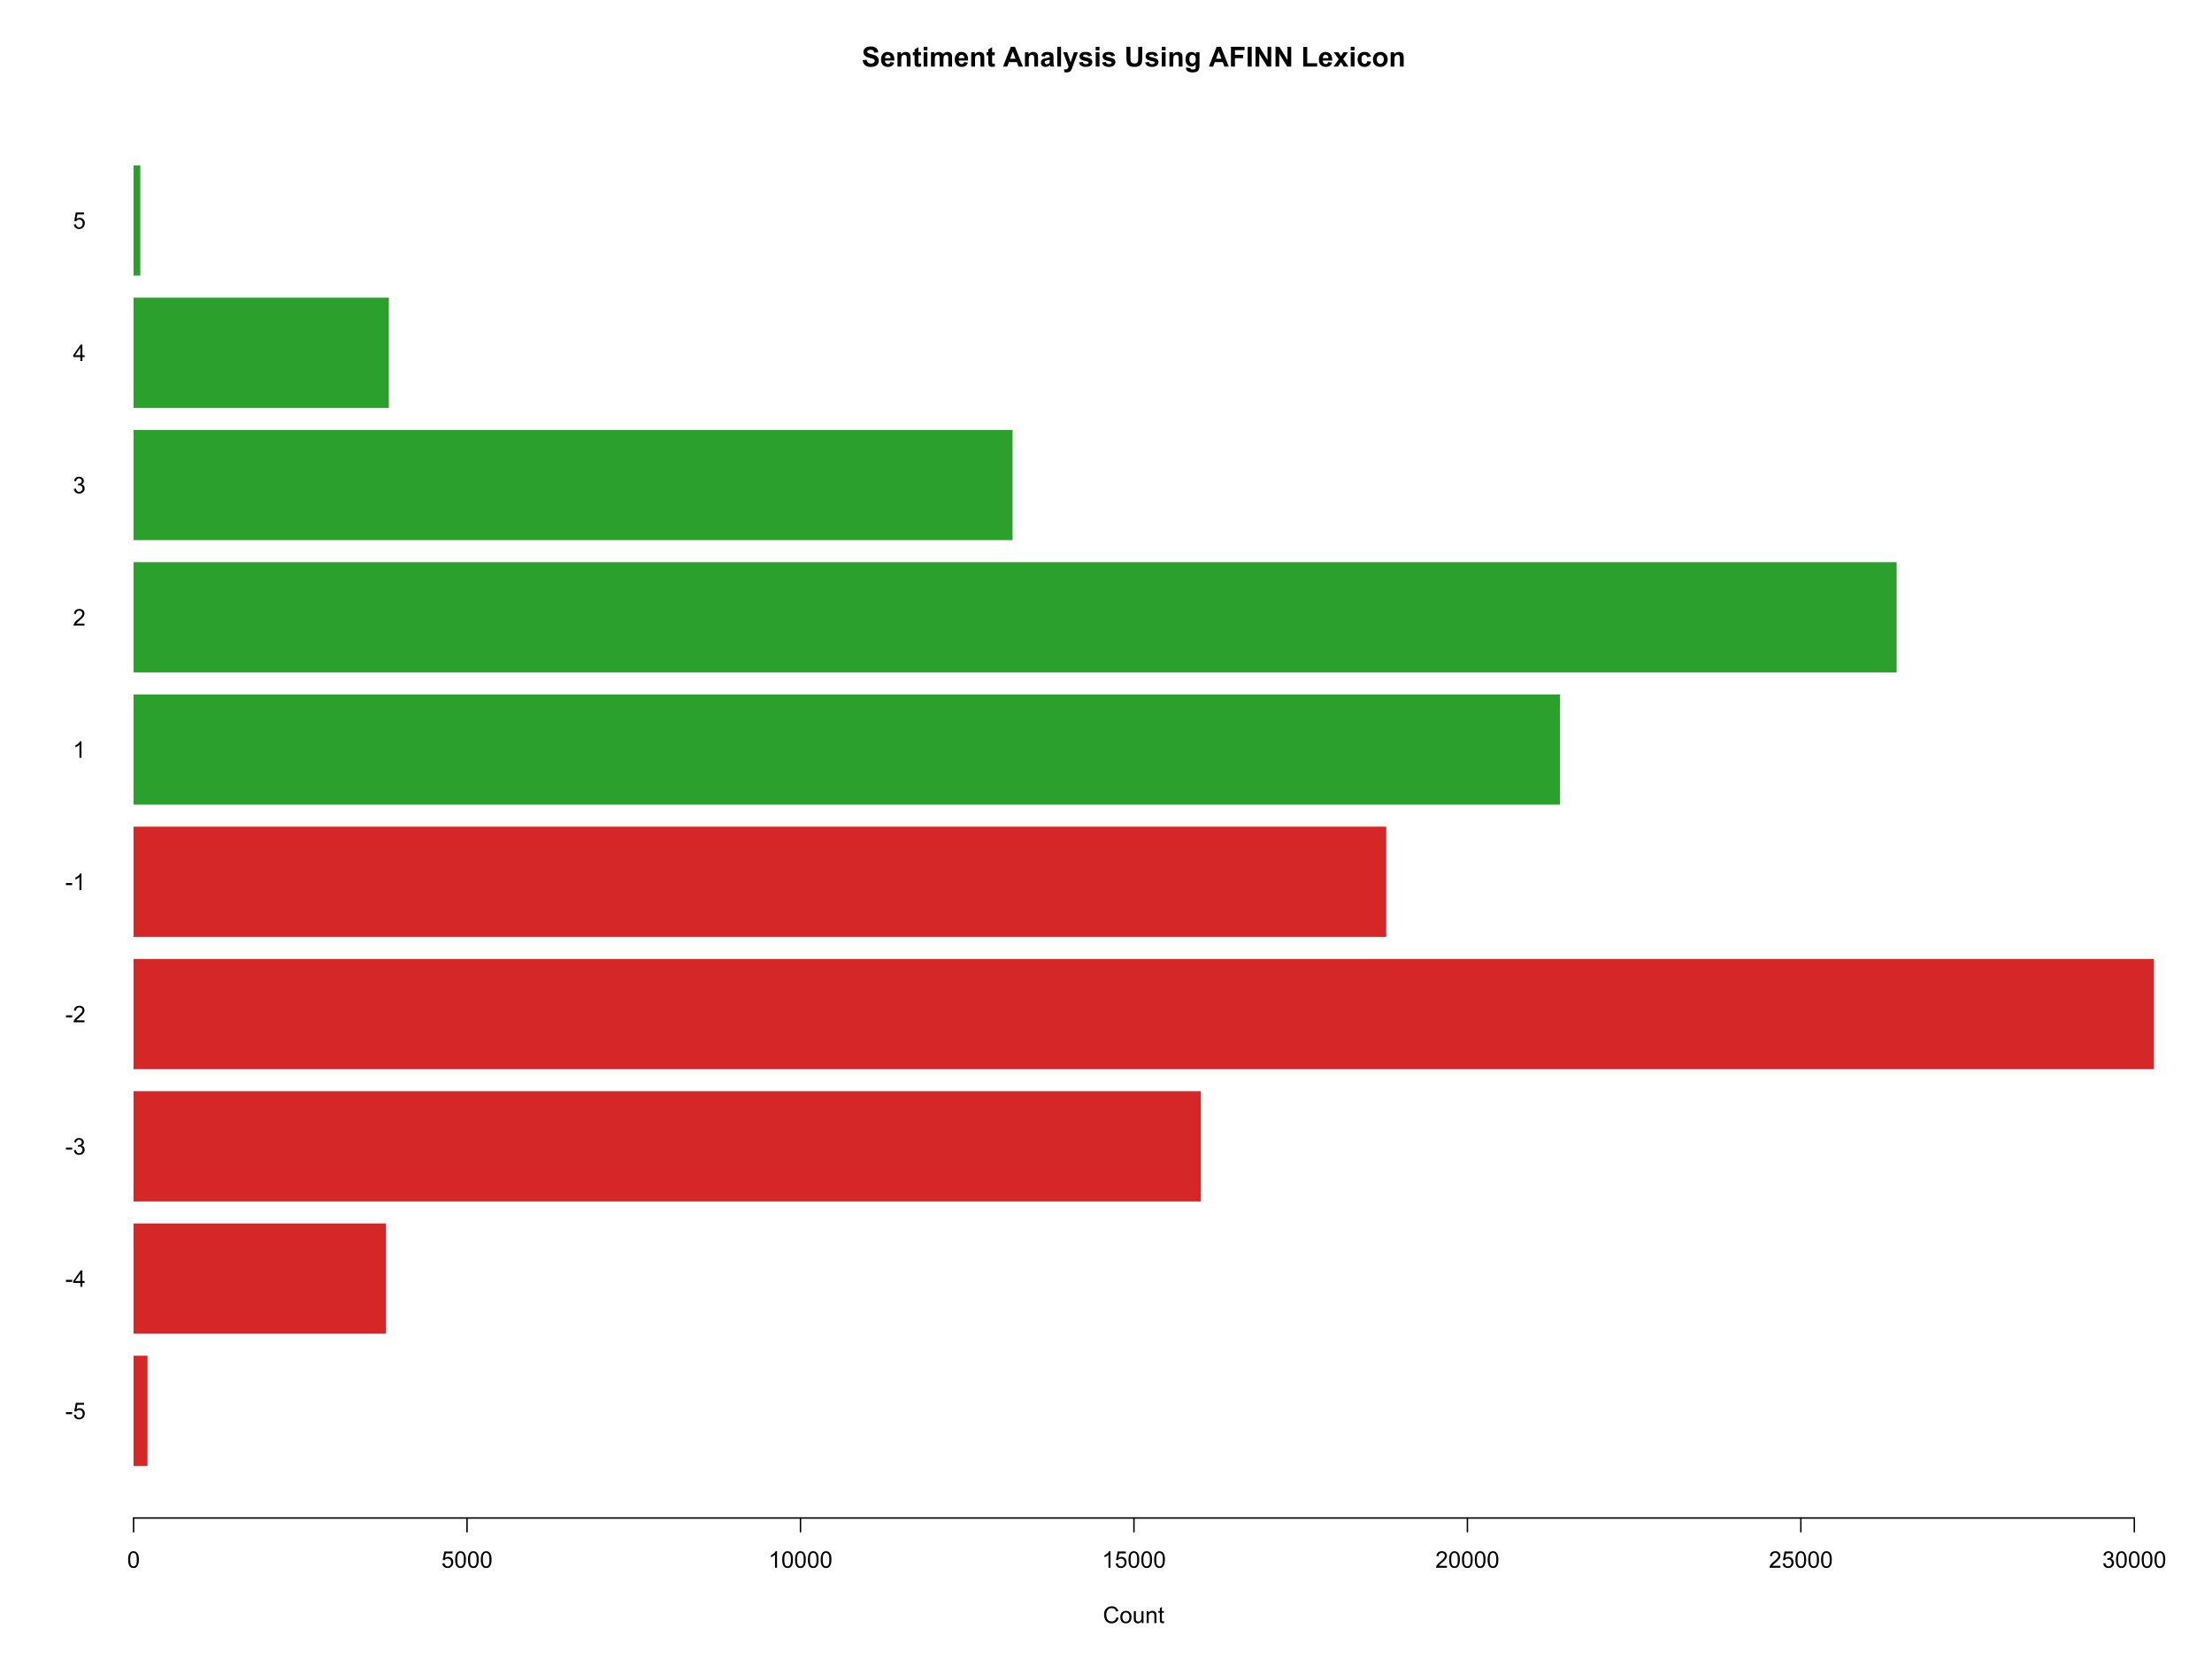
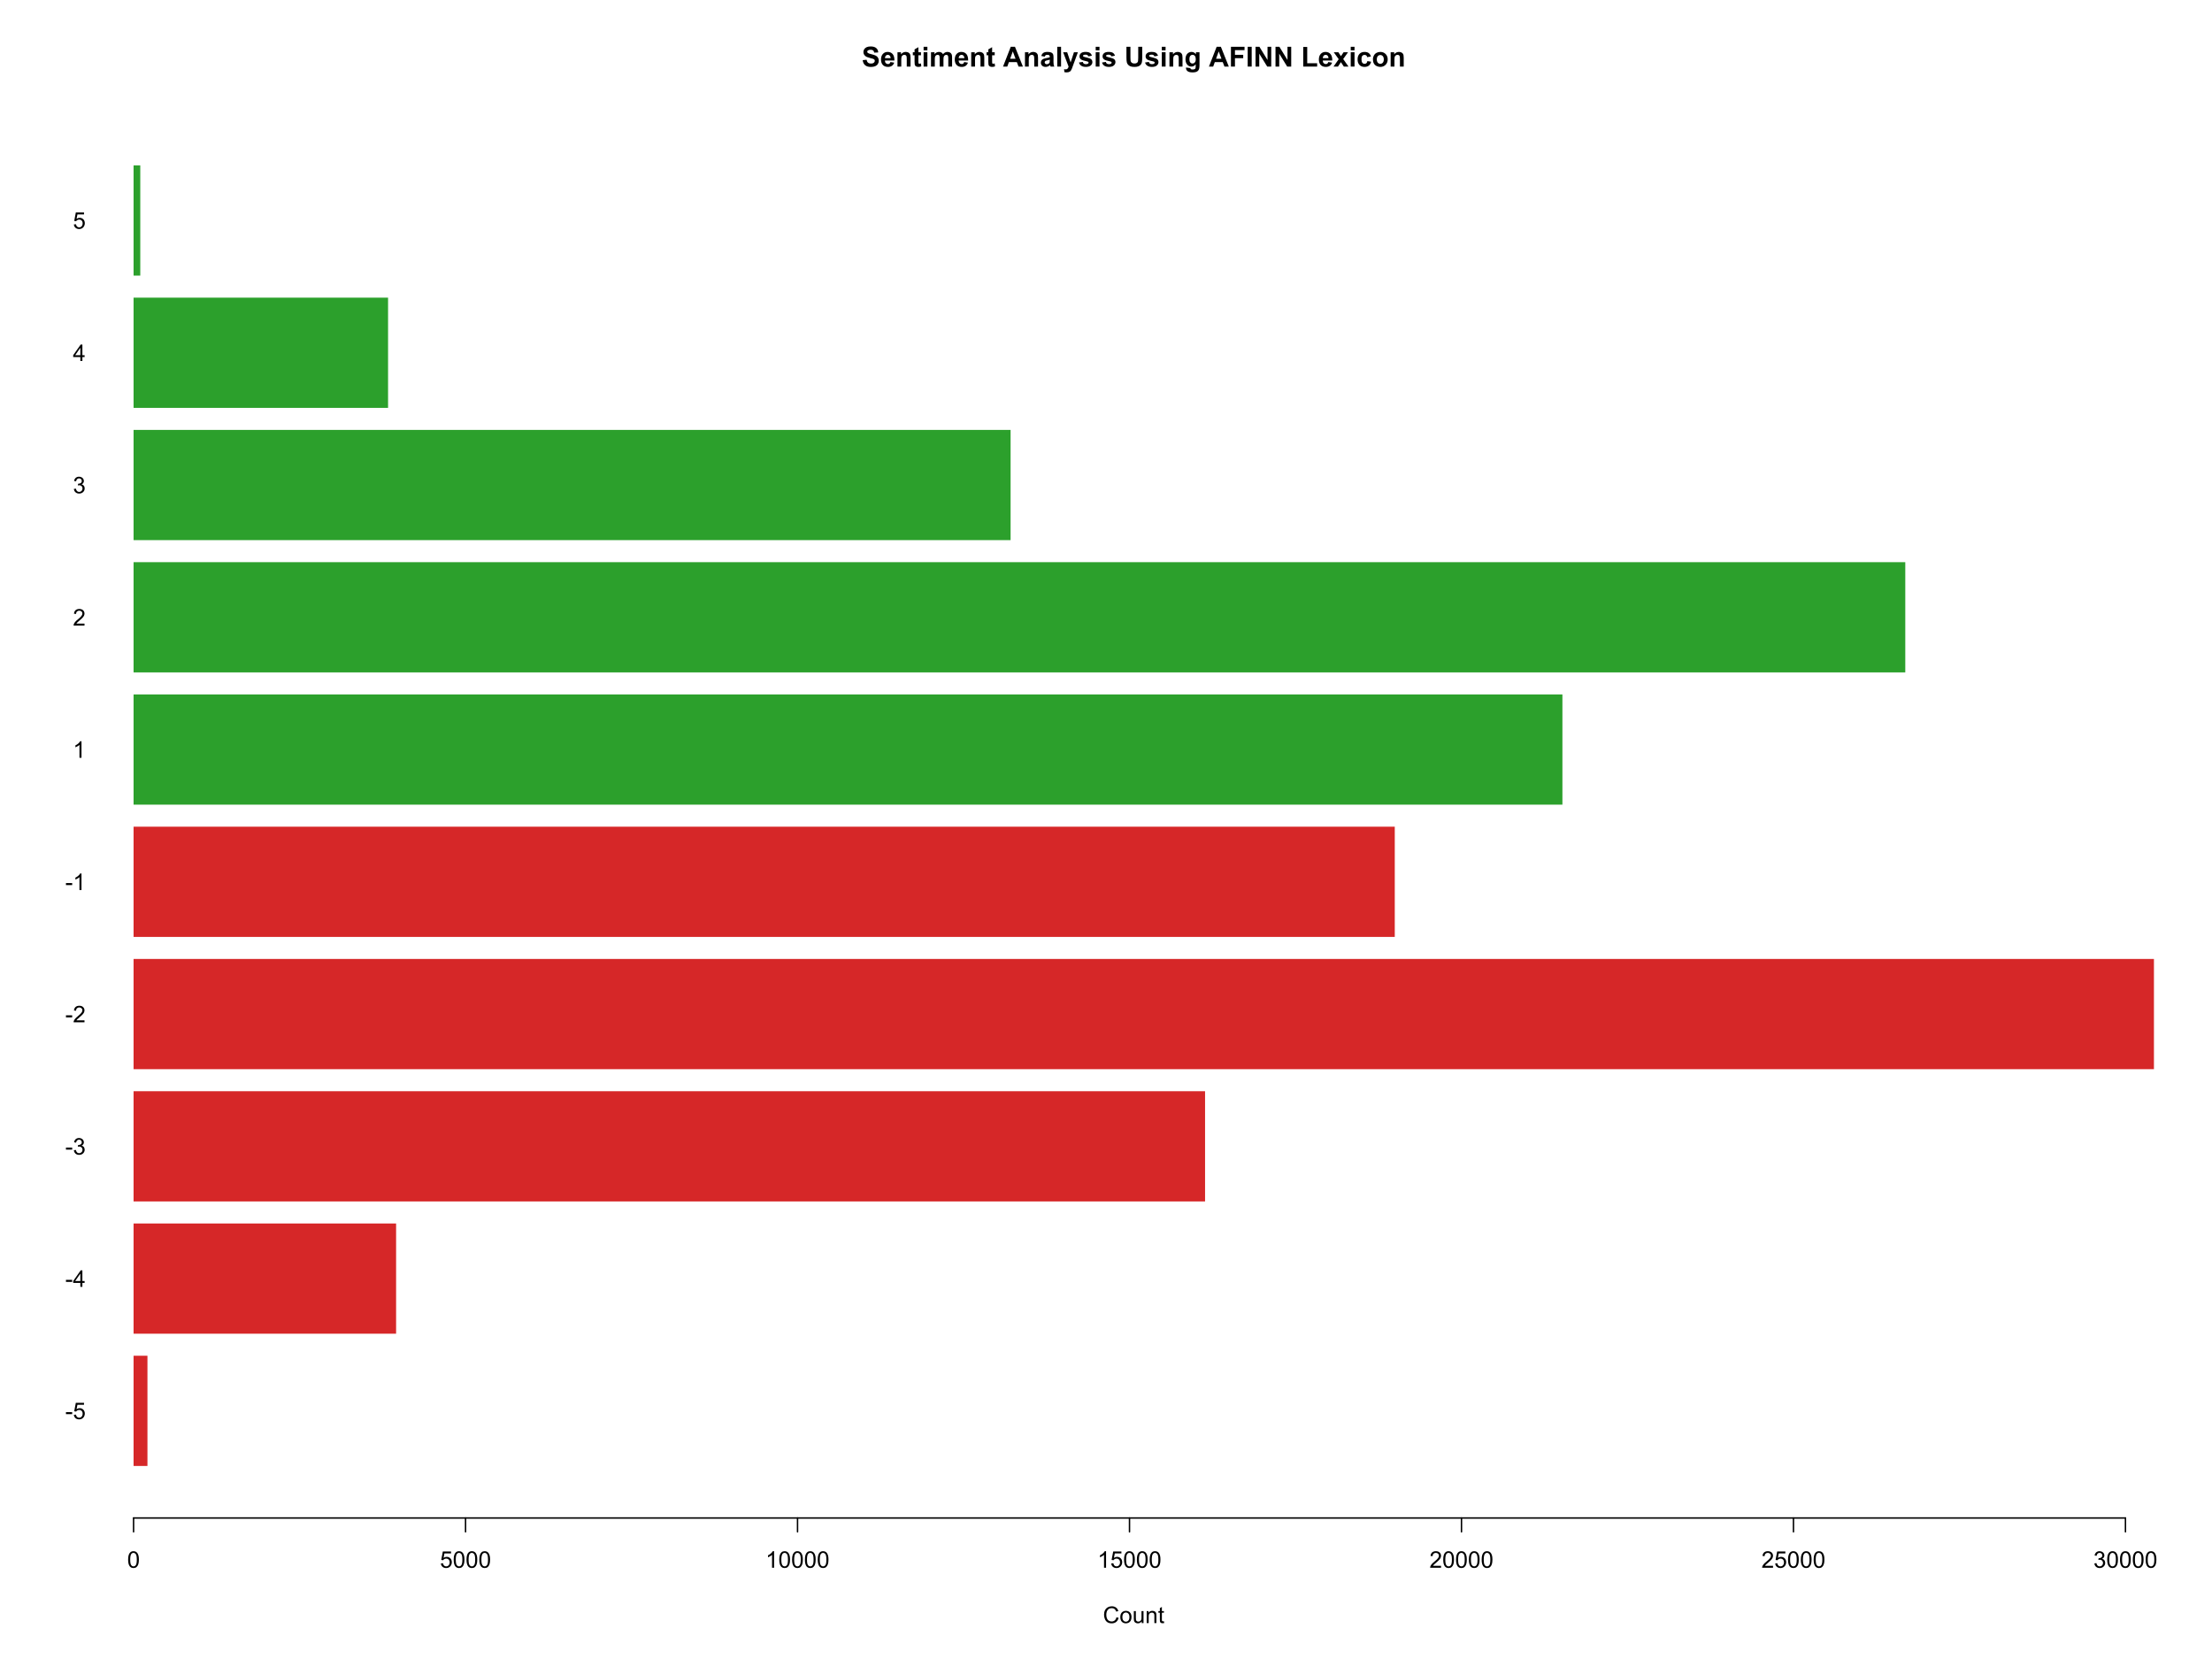
<svg xmlns="http://www.w3.org/2000/svg" xmlns:xlink="http://www.w3.org/1999/xlink" width="1152pt" height="864pt" viewBox="0 0 1152 864">
  <defs>
    <g>
      <g id="glyph-0-0">
        <path d="M 0.383 -2.578 L 0.383 -3.641 L 3.621 -3.641 L 3.621 -2.578 Z M 0.383 -2.578 " />
      </g>
      <g id="glyph-0-1">
        <path d="M 0.5 -2.25 L 1.605 -2.344 C 1.684 -1.805 1.871 -1.398 2.176 -1.125 C 2.473 -0.852 2.836 -0.715 3.258 -0.719 C 3.766 -0.715 4.195 -0.906 4.547 -1.293 C 4.898 -1.672 5.074 -2.18 5.074 -2.82 C 5.074 -3.414 4.902 -3.891 4.566 -4.242 C 4.227 -4.59 3.785 -4.762 3.242 -4.766 C 2.898 -4.762 2.594 -4.684 2.32 -4.531 C 2.047 -4.375 1.832 -4.176 1.676 -3.93 L 0.688 -4.062 L 1.516 -8.473 L 5.789 -8.473 L 5.789 -7.465 L 2.359 -7.465 L 1.898 -5.156 C 2.414 -5.516 2.953 -5.695 3.523 -5.695 C 4.27 -5.695 4.902 -5.434 5.422 -4.914 C 5.934 -4.395 6.191 -3.727 6.195 -2.914 C 6.191 -2.133 5.965 -1.461 5.516 -0.898 C 4.961 -0.199 4.211 0.145 3.258 0.148 C 2.477 0.145 1.836 -0.07 1.344 -0.508 C 0.844 -0.941 0.562 -1.523 0.5 -2.25 Z M 0.5 -2.25 " />
      </g>
      <g id="glyph-0-2">
        <path d="M 3.879 0 L 3.879 -2.055 L 0.152 -2.055 L 0.152 -3.023 L 4.07 -8.59 L 4.934 -8.59 L 4.934 -3.023 L 6.094 -3.023 L 6.094 -2.055 L 4.934 -2.055 L 4.934 0 Z M 3.879 -3.023 L 3.879 -6.898 L 1.188 -3.023 Z M 3.879 -3.023 " />
      </g>
      <g id="glyph-0-3">
        <path d="M 0.504 -2.266 L 1.559 -2.406 C 1.68 -1.809 1.883 -1.379 2.176 -1.113 C 2.465 -0.848 2.82 -0.715 3.242 -0.719 C 3.734 -0.715 4.152 -0.887 4.496 -1.234 C 4.832 -1.574 5.004 -2 5.008 -2.516 C 5.004 -2.996 4.848 -3.395 4.535 -3.711 C 4.219 -4.023 3.816 -4.184 3.328 -4.184 C 3.129 -4.184 2.879 -4.145 2.586 -4.066 L 2.703 -4.992 C 2.766 -4.984 2.824 -4.98 2.871 -4.98 C 3.32 -4.98 3.723 -5.098 4.086 -5.332 C 4.441 -5.566 4.621 -5.926 4.625 -6.414 C 4.621 -6.801 4.492 -7.121 4.23 -7.375 C 3.965 -7.629 3.625 -7.758 3.219 -7.758 C 2.805 -7.758 2.465 -7.629 2.191 -7.371 C 1.918 -7.113 1.742 -6.727 1.664 -6.211 L 0.609 -6.398 C 0.738 -7.105 1.031 -7.652 1.488 -8.043 C 1.941 -8.43 2.508 -8.625 3.195 -8.625 C 3.66 -8.625 4.094 -8.523 4.488 -8.324 C 4.879 -8.121 5.18 -7.848 5.391 -7.5 C 5.602 -7.148 5.707 -6.777 5.707 -6.391 C 5.707 -6.02 5.605 -5.684 5.406 -5.379 C 5.207 -5.074 4.914 -4.832 4.523 -4.652 C 5.031 -4.535 5.426 -4.289 5.707 -3.922 C 5.988 -3.547 6.129 -3.086 6.129 -2.539 C 6.129 -1.785 5.855 -1.148 5.309 -0.629 C 4.762 -0.105 4.07 0.152 3.234 0.152 C 2.477 0.152 1.848 -0.07 1.355 -0.52 C 0.855 -0.969 0.574 -1.551 0.504 -2.266 Z M 0.504 -2.266 " />
      </g>
      <g id="glyph-0-4">
        <path d="M 6.039 -1.016 L 6.039 0 L 0.363 0 C 0.355 -0.254 0.395 -0.496 0.484 -0.734 C 0.629 -1.117 0.859 -1.5 1.18 -1.875 C 1.492 -2.25 1.953 -2.684 2.562 -3.176 C 3.492 -3.941 4.125 -4.547 4.453 -4.992 C 4.781 -5.438 4.945 -5.859 4.945 -6.266 C 4.945 -6.68 4.793 -7.031 4.496 -7.32 C 4.191 -7.602 3.805 -7.746 3.328 -7.75 C 2.82 -7.746 2.414 -7.594 2.109 -7.293 C 1.805 -6.984 1.648 -6.562 1.648 -6.031 L 0.562 -6.141 C 0.633 -6.945 0.91 -7.559 1.398 -7.988 C 1.879 -8.41 2.531 -8.625 3.352 -8.625 C 4.172 -8.625 4.824 -8.395 5.309 -7.938 C 5.789 -7.48 6.027 -6.914 6.031 -6.242 C 6.027 -5.895 5.957 -5.559 5.82 -5.227 C 5.676 -4.891 5.441 -4.539 5.117 -4.176 C 4.789 -3.805 4.25 -3.301 3.492 -2.664 C 2.859 -2.129 2.453 -1.77 2.273 -1.582 C 2.094 -1.395 1.945 -1.203 1.828 -1.016 Z M 6.039 -1.016 " />
      </g>
      <g id="glyph-0-5">
        <path d="M 4.469 0 L 3.414 0 L 3.414 -6.719 C 3.16 -6.477 2.828 -6.234 2.414 -5.996 C 2 -5.75 1.629 -5.57 1.305 -5.449 L 1.305 -6.469 C 1.895 -6.742 2.41 -7.078 2.852 -7.477 C 3.293 -7.871 3.605 -8.254 3.789 -8.625 L 4.469 -8.625 Z M 4.469 0 " />
      </g>
      <g id="glyph-0-6">
        <path d="M 7.055 -3.012 L 8.191 -2.727 C 7.953 -1.789 7.523 -1.078 6.906 -0.586 C 6.285 -0.098 5.527 0.145 4.633 0.148 C 3.707 0.145 2.953 -0.039 2.375 -0.418 C 1.793 -0.793 1.352 -1.34 1.051 -2.055 C 0.746 -2.77 0.598 -3.539 0.598 -4.359 C 0.598 -5.254 0.766 -6.031 1.109 -6.699 C 1.449 -7.363 1.938 -7.871 2.57 -8.215 C 3.199 -8.559 3.895 -8.73 4.652 -8.734 C 5.512 -8.73 6.234 -8.512 6.82 -8.078 C 7.406 -7.637 7.812 -7.023 8.047 -6.234 L 6.926 -5.969 C 6.723 -6.59 6.434 -7.047 6.059 -7.336 C 5.68 -7.621 5.203 -7.762 4.629 -7.766 C 3.969 -7.762 3.414 -7.605 2.973 -7.289 C 2.527 -6.969 2.219 -6.543 2.039 -6.012 C 1.859 -5.48 1.77 -4.93 1.77 -4.367 C 1.77 -3.633 1.875 -2.996 2.086 -2.449 C 2.297 -1.902 2.629 -1.496 3.082 -1.23 C 3.531 -0.961 4.016 -0.824 4.539 -0.828 C 5.176 -0.824 5.715 -1.008 6.156 -1.379 C 6.598 -1.742 6.898 -2.289 7.055 -3.012 Z M 7.055 -3.012 " />
      </g>
      <g id="glyph-0-7">
        <path d="M 0.398 -3.109 C 0.398 -4.262 0.719 -5.117 1.359 -5.672 C 1.895 -6.133 2.547 -6.363 3.316 -6.363 C 4.172 -6.363 4.871 -6.082 5.414 -5.52 C 5.953 -4.957 6.223 -4.184 6.227 -3.199 C 6.223 -2.398 6.102 -1.766 5.867 -1.309 C 5.625 -0.848 5.277 -0.492 4.82 -0.238 C 4.359 0.016 3.859 0.141 3.316 0.141 C 2.441 0.141 1.734 -0.137 1.203 -0.695 C 0.664 -1.254 0.398 -2.059 0.398 -3.109 Z M 1.484 -3.109 C 1.48 -2.309 1.656 -1.711 2.004 -1.32 C 2.348 -0.922 2.785 -0.727 3.316 -0.727 C 3.84 -0.727 4.273 -0.926 4.621 -1.324 C 4.969 -1.723 5.145 -2.328 5.145 -3.148 C 5.145 -3.914 4.969 -4.496 4.617 -4.895 C 4.266 -5.289 3.832 -5.488 3.316 -5.492 C 2.785 -5.488 2.348 -5.293 2.004 -4.898 C 1.656 -4.5 1.48 -3.902 1.484 -3.109 Z M 1.484 -3.109 " />
      </g>
      <g id="glyph-0-8">
        <path d="M 4.867 0 L 4.867 -0.914 C 4.379 -0.211 3.723 0.141 2.895 0.141 C 2.527 0.141 2.184 0.07 1.867 -0.07 C 1.547 -0.211 1.309 -0.387 1.156 -0.602 C 1 -0.812 0.895 -1.074 0.832 -1.383 C 0.785 -1.59 0.762 -1.918 0.766 -2.367 L 0.766 -6.223 L 1.82 -6.223 L 1.82 -2.773 C 1.816 -2.219 1.84 -1.848 1.887 -1.656 C 1.949 -1.379 2.09 -1.16 2.309 -1.004 C 2.523 -0.84 2.789 -0.762 3.105 -0.766 C 3.418 -0.762 3.715 -0.844 3.996 -1.008 C 4.273 -1.172 4.469 -1.391 4.586 -1.672 C 4.699 -1.949 4.758 -2.355 4.758 -2.891 L 4.758 -6.223 L 5.812 -6.223 L 5.812 0 Z M 4.867 0 " />
      </g>
      <g id="glyph-0-9">
        <path d="M 0.789 0 L 0.789 -6.223 L 1.742 -6.223 L 1.742 -5.336 C 2.195 -6.02 2.855 -6.363 3.719 -6.363 C 4.09 -6.363 4.434 -6.293 4.754 -6.16 C 5.066 -6.023 5.305 -5.848 5.461 -5.633 C 5.617 -5.41 5.727 -5.152 5.789 -4.852 C 5.828 -4.656 5.848 -4.312 5.848 -3.828 L 5.848 0 L 4.793 0 L 4.793 -3.785 C 4.793 -4.215 4.75 -4.535 4.668 -4.75 C 4.586 -4.961 4.441 -5.129 4.234 -5.258 C 4.023 -5.383 3.777 -5.449 3.5 -5.449 C 3.047 -5.449 2.66 -5.305 2.332 -5.02 C 2.004 -4.734 1.84 -4.195 1.844 -3.398 L 1.844 0 Z M 0.789 0 " />
      </g>
      <g id="glyph-0-10">
        <path d="M 3.094 -0.945 L 3.246 -0.012 C 2.949 0.051 2.684 0.082 2.449 0.082 C 2.066 0.082 1.77 0.023 1.559 -0.098 C 1.348 -0.219 1.199 -0.379 1.113 -0.578 C 1.027 -0.773 0.984 -1.188 0.984 -1.82 L 0.984 -5.402 L 0.211 -5.402 L 0.211 -6.223 L 0.984 -6.223 L 0.984 -7.766 L 2.031 -8.398 L 2.031 -6.223 L 3.094 -6.223 L 3.094 -5.402 L 2.031 -5.402 L 2.031 -1.766 C 2.027 -1.461 2.047 -1.27 2.086 -1.184 C 2.125 -1.098 2.184 -1.027 2.27 -0.977 C 2.352 -0.926 2.473 -0.902 2.633 -0.902 C 2.742 -0.902 2.898 -0.914 3.094 -0.945 Z M 3.094 -0.945 " />
      </g>
      <g id="glyph-0-11">
        <path d="M 0.5 -4.234 C 0.496 -5.246 0.602 -6.062 0.812 -6.688 C 1.02 -7.305 1.328 -7.785 1.742 -8.121 C 2.148 -8.457 2.668 -8.625 3.297 -8.625 C 3.758 -8.625 4.164 -8.531 4.512 -8.348 C 4.855 -8.16 5.141 -7.891 5.371 -7.543 C 5.594 -7.191 5.773 -6.766 5.906 -6.266 C 6.035 -5.762 6.098 -5.086 6.102 -4.234 C 6.098 -3.227 5.996 -2.414 5.789 -1.797 C 5.578 -1.176 5.266 -0.695 4.859 -0.359 C 4.445 -0.02 3.926 0.145 3.297 0.148 C 2.465 0.145 1.816 -0.148 1.348 -0.742 C 0.781 -1.457 0.496 -2.621 0.5 -4.234 Z M 1.582 -4.234 C 1.582 -2.824 1.746 -1.887 2.074 -1.418 C 2.402 -0.949 2.809 -0.715 3.297 -0.719 C 3.777 -0.715 4.184 -0.949 4.52 -1.422 C 4.848 -1.887 5.016 -2.824 5.016 -4.234 C 5.016 -5.648 4.848 -6.59 4.52 -7.055 C 4.184 -7.516 3.773 -7.746 3.289 -7.75 C 2.801 -7.746 2.414 -7.543 2.125 -7.137 C 1.762 -6.613 1.582 -5.645 1.582 -4.234 Z M 1.582 -4.234 " />
      </g>
      <g id="glyph-1-0">
        <path d="M 0.52 -3.355 L 2.547 -3.551 C 2.664 -2.871 2.91 -2.371 3.285 -2.051 C 3.656 -1.73 4.16 -1.57 4.797 -1.574 C 5.465 -1.57 5.969 -1.711 6.309 -2 C 6.648 -2.281 6.82 -2.613 6.82 -2.996 C 6.82 -3.234 6.746 -3.441 6.605 -3.617 C 6.457 -3.785 6.207 -3.934 5.855 -4.062 C 5.609 -4.145 5.055 -4.297 4.191 -4.516 C 3.07 -4.789 2.289 -5.129 1.844 -5.535 C 1.207 -6.098 0.891 -6.789 0.895 -7.609 C 0.891 -8.129 1.039 -8.617 1.34 -9.078 C 1.633 -9.531 2.062 -9.883 2.625 -10.125 C 3.184 -10.363 3.859 -10.48 4.656 -10.484 C 5.945 -10.48 6.918 -10.199 7.574 -9.633 C 8.227 -9.062 8.57 -8.305 8.605 -7.363 L 6.523 -7.27 C 6.43 -7.797 6.238 -8.18 5.949 -8.414 C 5.652 -8.645 5.215 -8.758 4.633 -8.762 C 4.027 -8.758 3.555 -8.633 3.215 -8.387 C 2.992 -8.223 2.883 -8.012 2.883 -7.75 C 2.883 -7.504 2.984 -7.293 3.191 -7.121 C 3.453 -6.898 4.09 -6.672 5.105 -6.434 C 6.113 -6.191 6.863 -5.941 7.352 -5.691 C 7.832 -5.434 8.211 -5.086 8.488 -4.645 C 8.762 -4.199 8.898 -3.652 8.902 -3.004 C 8.898 -2.41 8.734 -1.855 8.41 -1.344 C 8.078 -0.824 7.613 -0.441 7.016 -0.191 C 6.414 0.059 5.668 0.18 4.773 0.184 C 3.469 0.18 2.469 -0.117 1.77 -0.719 C 1.07 -1.32 0.652 -2.199 0.52 -3.355 Z M 0.52 -3.355 " />
      </g>
      <g id="glyph-1-1">
        <path d="M 5.359 -2.375 L 7.328 -2.047 C 7.07 -1.32 6.668 -0.773 6.125 -0.398 C 5.578 -0.023 4.898 0.164 4.078 0.168 C 2.777 0.164 1.816 -0.258 1.195 -1.105 C 0.703 -1.781 0.457 -2.637 0.457 -3.676 C 0.457 -4.91 0.777 -5.883 1.426 -6.586 C 2.07 -7.285 2.891 -7.633 3.883 -7.637 C 4.988 -7.633 5.863 -7.266 6.508 -6.535 C 7.148 -5.797 7.457 -4.676 7.434 -3.164 L 2.48 -3.164 C 2.492 -2.578 2.652 -2.121 2.961 -1.797 C 3.262 -1.469 3.641 -1.305 4.098 -1.309 C 4.402 -1.305 4.664 -1.391 4.879 -1.559 C 5.086 -1.727 5.246 -1.996 5.359 -2.375 Z M 5.469 -4.375 C 5.453 -4.941 5.309 -5.375 5.027 -5.676 C 4.746 -5.973 4.402 -6.121 4 -6.125 C 3.566 -6.121 3.211 -5.965 2.934 -5.652 C 2.648 -5.336 2.508 -4.91 2.516 -4.375 Z M 5.469 -4.375 " />
      </g>
      <g id="glyph-1-2">
        <path d="M 7.824 0 L 5.852 0 L 5.852 -3.812 C 5.848 -4.613 5.805 -5.133 5.723 -5.375 C 5.637 -5.609 5.5 -5.793 5.312 -5.926 C 5.121 -6.055 4.891 -6.121 4.625 -6.125 C 4.281 -6.121 3.977 -6.027 3.703 -5.844 C 3.43 -5.652 3.242 -5.406 3.145 -5.098 C 3.043 -4.785 2.992 -4.211 2.996 -3.383 L 2.996 0 L 1.02 0 L 1.02 -7.469 L 2.855 -7.469 L 2.855 -6.371 C 3.504 -7.211 4.324 -7.633 5.316 -7.637 C 5.746 -7.633 6.145 -7.555 6.508 -7.398 C 6.867 -7.238 7.141 -7.039 7.328 -6.797 C 7.512 -6.555 7.641 -6.277 7.715 -5.969 C 7.785 -5.656 7.82 -5.215 7.824 -4.641 Z M 7.824 0 " />
      </g>
      <g id="glyph-1-3">
        <path d="M 4.457 -7.469 L 4.457 -5.891 L 3.109 -5.891 L 3.109 -2.883 C 3.105 -2.273 3.117 -1.918 3.145 -1.816 C 3.168 -1.715 3.227 -1.629 3.32 -1.566 C 3.41 -1.496 3.523 -1.465 3.656 -1.469 C 3.836 -1.465 4.098 -1.527 4.449 -1.66 L 4.621 -0.125 C 4.156 0.07 3.637 0.164 3.059 0.168 C 2.699 0.164 2.375 0.105 2.094 -0.012 C 1.805 -0.129 1.598 -0.281 1.465 -0.473 C 1.332 -0.66 1.238 -0.918 1.188 -1.246 C 1.145 -1.473 1.125 -1.938 1.125 -2.637 L 1.125 -5.891 L 0.219 -5.891 L 0.219 -7.469 L 1.125 -7.469 L 1.125 -8.949 L 3.109 -10.105 L 3.109 -7.469 Z M 4.457 -7.469 " />
      </g>
      <g id="glyph-1-4">
        <path d="M 1.035 -8.48 L 1.035 -10.309 L 3.008 -10.309 L 3.008 -8.48 Z M 1.035 0 L 1.035 -7.469 L 3.008 -7.469 L 3.008 0 Z M 1.035 0 " />
      </g>
      <g id="glyph-1-5">
        <path d="M 0.887 -7.469 L 2.707 -7.469 L 2.707 -6.449 C 3.355 -7.238 4.129 -7.633 5.035 -7.637 C 5.508 -7.633 5.922 -7.535 6.277 -7.34 C 6.625 -7.141 6.914 -6.844 7.145 -6.449 C 7.469 -6.844 7.824 -7.141 8.203 -7.34 C 8.582 -7.535 8.988 -7.633 9.422 -7.637 C 9.969 -7.633 10.43 -7.523 10.812 -7.301 C 11.188 -7.078 11.473 -6.75 11.664 -6.32 C 11.797 -6 11.863 -5.484 11.867 -4.773 L 11.867 0 L 9.895 0 L 9.895 -4.27 C 9.891 -5.008 9.82 -5.484 9.688 -5.703 C 9.5 -5.98 9.219 -6.121 8.844 -6.125 C 8.562 -6.121 8.305 -6.039 8.062 -5.871 C 7.82 -5.699 7.645 -5.449 7.535 -5.129 C 7.426 -4.801 7.371 -4.289 7.375 -3.586 L 7.375 0 L 5.398 0 L 5.398 -4.094 C 5.395 -4.816 5.359 -5.285 5.293 -5.5 C 5.219 -5.707 5.109 -5.863 4.965 -5.969 C 4.816 -6.07 4.617 -6.121 4.367 -6.125 C 4.059 -6.121 3.785 -6.039 3.543 -5.879 C 3.297 -5.711 3.121 -5.477 3.02 -5.168 C 2.91 -4.855 2.859 -4.34 2.863 -3.629 L 2.863 0 L 0.887 0 Z M 0.887 -7.469 " />
      </g>
      <g id="glyph-1-6">
</g>
      <g id="glyph-1-7">
        <path d="M 10.344 0 L 8.078 0 L 7.18 -2.34 L 3.059 -2.34 L 2.207 0 L 0 0 L 4.016 -10.309 L 6.215 -10.309 Z M 6.512 -4.078 L 5.09 -7.902 L 3.699 -4.078 Z M 6.512 -4.078 " />
      </g>
      <g id="glyph-1-8">
        <path d="M 2.512 -5.188 L 0.719 -5.512 C 0.918 -6.23 1.266 -6.766 1.758 -7.113 C 2.25 -7.461 2.98 -7.633 3.953 -7.637 C 4.832 -7.633 5.488 -7.531 5.918 -7.324 C 6.348 -7.113 6.648 -6.848 6.828 -6.527 C 7 -6.207 7.09 -5.617 7.094 -4.762 L 7.074 -2.453 C 7.07 -1.793 7.102 -1.309 7.168 -1 C 7.227 -0.688 7.348 -0.355 7.523 0 L 5.57 0 C 5.516 -0.129 5.453 -0.32 5.379 -0.582 C 5.344 -0.695 5.32 -0.773 5.309 -0.816 C 4.969 -0.484 4.605 -0.238 4.223 -0.078 C 3.836 0.086 3.426 0.164 2.996 0.168 C 2.223 0.164 1.617 -0.043 1.176 -0.457 C 0.73 -0.871 0.508 -1.398 0.512 -2.039 C 0.508 -2.461 0.609 -2.836 0.812 -3.168 C 1.012 -3.496 1.293 -3.75 1.66 -3.926 C 2.02 -4.102 2.547 -4.254 3.234 -4.387 C 4.156 -4.559 4.793 -4.719 5.152 -4.871 L 5.152 -5.07 C 5.148 -5.445 5.055 -5.719 4.871 -5.883 C 4.68 -6.043 4.328 -6.121 3.812 -6.125 C 3.457 -6.121 3.184 -6.055 2.988 -5.918 C 2.789 -5.777 2.629 -5.531 2.512 -5.188 Z M 5.152 -3.586 C 4.895 -3.5 4.496 -3.398 3.949 -3.285 C 3.402 -3.164 3.043 -3.047 2.875 -2.938 C 2.613 -2.75 2.484 -2.52 2.488 -2.242 C 2.484 -1.965 2.586 -1.727 2.797 -1.523 C 3 -1.32 3.266 -1.219 3.586 -1.223 C 3.941 -1.219 4.281 -1.336 4.605 -1.574 C 4.844 -1.75 5 -1.969 5.078 -2.23 C 5.125 -2.395 5.148 -2.715 5.152 -3.191 Z M 5.152 -3.586 " />
      </g>
      <g id="glyph-1-9">
        <path d="M 1.035 0 L 1.035 -10.309 L 3.008 -10.309 L 3.008 0 Z M 1.035 0 " />
      </g>
      <g id="glyph-1-10">
        <path d="M 0.098 -7.469 L 2.199 -7.469 L 3.988 -2.164 L 5.73 -7.469 L 7.777 -7.469 L 5.141 -0.281 L 4.668 1.02 C 4.492 1.453 4.328 1.785 4.172 2.016 C 4.016 2.246 3.832 2.434 3.629 2.578 C 3.422 2.719 3.172 2.828 2.879 2.91 C 2.578 2.988 2.242 3.027 1.871 3.031 C 1.488 3.027 1.117 2.988 0.754 2.91 L 0.578 1.363 C 0.883 1.422 1.16 1.453 1.414 1.457 C 1.867 1.453 2.207 1.316 2.43 1.051 C 2.648 0.777 2.816 0.434 2.938 0.02 Z M 0.098 -7.469 " />
      </g>
      <g id="glyph-1-11">
        <path d="M 0.336 -2.129 L 2.32 -2.434 C 2.402 -2.043 2.57 -1.75 2.832 -1.555 C 3.086 -1.352 3.449 -1.254 3.918 -1.258 C 4.426 -1.254 4.809 -1.348 5.07 -1.539 C 5.238 -1.668 5.324 -1.844 5.328 -2.066 C 5.324 -2.215 5.277 -2.34 5.188 -2.441 C 5.086 -2.531 4.867 -2.617 4.527 -2.699 C 2.93 -3.047 1.918 -3.367 1.496 -3.664 C 0.902 -4.062 0.609 -4.625 0.613 -5.344 C 0.609 -5.988 0.863 -6.531 1.379 -6.973 C 1.887 -7.414 2.68 -7.633 3.754 -7.637 C 4.773 -7.633 5.531 -7.469 6.031 -7.137 C 6.523 -6.801 6.867 -6.309 7.059 -5.66 L 5.195 -5.316 C 5.113 -5.602 4.961 -5.824 4.742 -5.98 C 4.516 -6.133 4.199 -6.211 3.789 -6.215 C 3.266 -6.211 2.895 -6.137 2.672 -5.996 C 2.52 -5.891 2.441 -5.758 2.445 -5.598 C 2.441 -5.453 2.508 -5.336 2.645 -5.238 C 2.816 -5.105 3.434 -4.918 4.488 -4.684 C 5.539 -4.441 6.273 -4.148 6.695 -3.805 C 7.105 -3.449 7.312 -2.961 7.312 -2.336 C 7.312 -1.648 7.023 -1.059 6.453 -0.57 C 5.879 -0.078 5.035 0.164 3.918 0.168 C 2.898 0.164 2.094 -0.039 1.5 -0.449 C 0.906 -0.859 0.516 -1.418 0.336 -2.129 Z M 0.336 -2.129 " />
      </g>
      <g id="glyph-1-12">
        <path d="M 1.035 -10.309 L 3.113 -10.309 L 3.113 -4.727 C 3.109 -3.836 3.137 -3.262 3.191 -3.004 C 3.277 -2.578 3.488 -2.238 3.828 -1.984 C 4.16 -1.727 4.621 -1.598 5.203 -1.602 C 5.793 -1.598 6.238 -1.719 6.539 -1.965 C 6.836 -2.203 7.016 -2.5 7.078 -2.855 C 7.141 -3.203 7.172 -3.789 7.172 -4.605 L 7.172 -10.309 L 9.254 -10.309 L 9.254 -4.895 C 9.25 -3.652 9.195 -2.777 9.082 -2.27 C 8.969 -1.754 8.762 -1.324 8.461 -0.977 C 8.156 -0.621 7.75 -0.34 7.246 -0.137 C 6.738 0.074 6.078 0.176 5.266 0.176 C 4.277 0.176 3.531 0.062 3.027 -0.164 C 2.516 -0.391 2.113 -0.684 1.82 -1.051 C 1.523 -1.41 1.328 -1.793 1.238 -2.195 C 1.098 -2.781 1.031 -3.652 1.035 -4.809 Z M 1.035 -10.309 " />
      </g>
      <g id="glyph-1-13">
        <path d="M 0.852 0.492 L 3.109 0.766 C 3.145 1.027 3.23 1.207 3.367 1.309 C 3.551 1.445 3.848 1.516 4.254 1.52 C 4.77 1.516 5.156 1.438 5.414 1.285 C 5.586 1.18 5.715 1.016 5.809 0.789 C 5.863 0.621 5.895 0.32 5.898 -0.121 L 5.898 -1.211 C 5.305 -0.402 4.559 0 3.664 0 C 2.656 0 1.863 -0.422 1.281 -1.273 C 0.816 -1.938 0.586 -2.773 0.59 -3.777 C 0.586 -5.023 0.887 -5.98 1.492 -6.645 C 2.094 -7.305 2.844 -7.633 3.742 -7.637 C 4.66 -7.633 5.422 -7.227 6.027 -6.418 L 6.027 -7.469 L 7.875 -7.469 L 7.875 -0.766 C 7.875 0.113 7.801 0.77 7.656 1.207 C 7.508 1.645 7.305 1.984 7.043 2.234 C 6.781 2.48 6.43 2.676 5.992 2.82 C 5.551 2.957 4.996 3.027 4.332 3.031 C 3.062 3.027 2.164 2.812 1.637 2.379 C 1.105 1.945 0.844 1.395 0.844 0.73 C 0.844 0.664 0.844 0.586 0.852 0.492 Z M 2.617 -3.887 C 2.613 -3.09 2.766 -2.512 3.074 -2.148 C 3.379 -1.777 3.758 -1.594 4.211 -1.598 C 4.691 -1.594 5.098 -1.781 5.434 -2.16 C 5.762 -2.535 5.93 -3.094 5.934 -3.84 C 5.93 -4.609 5.77 -5.184 5.453 -5.562 C 5.133 -5.934 4.73 -6.121 4.246 -6.125 C 3.77 -6.121 3.379 -5.938 3.074 -5.57 C 2.766 -5.199 2.613 -4.637 2.617 -3.887 Z M 2.617 -3.887 " />
      </g>
      <g id="glyph-1-14">
        <path d="M 1.062 0 L 1.062 -10.309 L 8.129 -10.309 L 8.129 -8.562 L 3.145 -8.562 L 3.145 -6.125 L 7.445 -6.125 L 7.445 -4.379 L 3.145 -4.379 L 3.145 0 Z M 1.062 0 " />
      </g>
      <g id="glyph-1-15">
        <path d="M 0.984 0 L 0.984 -10.309 L 3.066 -10.309 L 3.066 0 Z M 0.984 0 " />
      </g>
      <g id="glyph-1-16">
        <path d="M 1.07 0 L 1.07 -10.309 L 3.094 -10.309 L 7.312 -3.426 L 7.312 -10.309 L 9.246 -10.309 L 9.246 0 L 7.156 0 L 3.004 -6.723 L 3.004 0 Z M 1.07 0 " />
      </g>
      <g id="glyph-1-17">
        <path d="M 1.105 0 L 1.105 -10.223 L 3.184 -10.223 L 3.184 -1.738 L 8.359 -1.738 L 8.359 0 Z M 1.105 0 " />
      </g>
      <g id="glyph-1-18">
        <path d="M 0.086 0 L 2.777 -3.848 L 0.195 -7.469 L 2.609 -7.469 L 3.93 -5.414 L 5.324 -7.469 L 7.645 -7.469 L 5.113 -3.93 L 7.875 0 L 5.449 0 L 3.93 -2.312 L 2.398 0 Z M 0.086 0 " />
      </g>
      <g id="glyph-1-19">
        <path d="M 7.543 -5.258 L 5.598 -4.906 C 5.527 -5.293 5.379 -5.586 5.148 -5.785 C 4.914 -5.98 4.613 -6.082 4.246 -6.082 C 3.75 -6.082 3.355 -5.91 3.066 -5.57 C 2.77 -5.23 2.625 -4.664 2.629 -3.867 C 2.625 -2.98 2.773 -2.352 3.074 -1.988 C 3.371 -1.621 3.77 -1.441 4.273 -1.441 C 4.645 -1.441 4.953 -1.547 5.195 -1.762 C 5.434 -1.973 5.602 -2.34 5.703 -2.863 L 7.645 -2.531 C 7.438 -1.641 7.051 -0.965 6.48 -0.512 C 5.91 -0.059 5.145 0.164 4.184 0.168 C 3.09 0.164 2.219 -0.176 1.57 -0.863 C 0.922 -1.551 0.598 -2.508 0.598 -3.727 C 0.598 -4.957 0.922 -5.914 1.574 -6.605 C 2.223 -7.289 3.105 -7.633 4.219 -7.637 C 5.125 -7.633 5.848 -7.438 6.387 -7.047 C 6.922 -6.652 7.305 -6.055 7.543 -5.258 Z M 7.543 -5.258 " />
      </g>
      <g id="glyph-1-20">
        <path d="M 0.578 -3.84 C 0.574 -4.492 0.734 -5.129 1.062 -5.742 C 1.383 -6.355 1.84 -6.824 2.434 -7.148 C 3.023 -7.473 3.688 -7.633 4.422 -7.637 C 5.551 -7.633 6.477 -7.266 7.199 -6.535 C 7.918 -5.797 8.277 -4.871 8.281 -3.754 C 8.277 -2.621 7.914 -1.684 7.188 -0.945 C 6.457 -0.203 5.539 0.164 4.438 0.168 C 3.75 0.164 3.098 0.012 2.477 -0.293 C 1.855 -0.602 1.383 -1.055 1.062 -1.652 C 0.734 -2.25 0.574 -2.977 0.578 -3.84 Z M 2.602 -3.734 C 2.602 -2.988 2.777 -2.422 3.129 -2.031 C 3.48 -1.637 3.914 -1.441 4.43 -1.441 C 4.945 -1.441 5.375 -1.637 5.727 -2.031 C 6.07 -2.422 6.246 -2.992 6.25 -3.746 C 6.246 -4.473 6.07 -5.035 5.727 -5.434 C 5.375 -5.824 4.945 -6.023 4.43 -6.027 C 3.914 -6.023 3.48 -5.824 3.129 -5.434 C 2.777 -5.035 2.602 -4.469 2.602 -3.734 Z M 2.602 -3.734 " />
      </g>
    </g>
  </defs>
  <rect x="-115.2" y="-86.4" width="1382.4" height="1036.8" fill="rgb(100%, 100%, 100%)" fill-opacity="1" />
-   <path fill-rule="nonzero" fill="rgb(83.922%, 15.294%, 15.686%)" fill-opacity="1" d="M 69.562 763.465 L 76.82 763.465 L 76.82 706.062 L 69.562 706.062 Z M 69.562 763.465 " />
-   <path fill-rule="nonzero" fill="rgb(83.922%, 15.294%, 15.686%)" fill-opacity="1" d="M 69.562 694.586 L 201.027 694.586 L 201.027 637.184 L 69.562 637.184 Z M 69.562 694.586 " />
-   <path fill-rule="nonzero" fill="rgb(83.922%, 15.294%, 15.686%)" fill-opacity="1" d="M 69.562 625.703 L 625.359 625.703 L 625.359 568.301 L 69.562 568.301 Z M 69.562 625.703 " />
+   <path fill-rule="nonzero" fill="rgb(83.922%, 15.294%, 15.686%)" fill-opacity="1" d="M 69.562 763.465 L 76.789 763.465 L 76.789 706.062 L 69.562 706.062 Z M 69.562 763.465 " />
+   <path fill-rule="nonzero" fill="rgb(83.922%, 15.294%, 15.686%)" fill-opacity="1" d="M 69.562 694.586 L 206.285 694.586 L 206.285 637.184 L 69.562 637.184 Z M 69.562 694.586 " />
+   <path fill-rule="nonzero" fill="rgb(83.922%, 15.294%, 15.686%)" fill-opacity="1" d="M 69.562 625.703 L 627.594 625.703 L 627.594 568.301 L 69.562 568.301 Z M 69.562 625.703 " />
  <path fill-rule="nonzero" fill="rgb(83.922%, 15.294%, 15.686%)" fill-opacity="1" d="M 69.562 556.824 L 1121.762 556.824 L 1121.762 499.422 L 69.562 499.422 Z M 69.562 556.824 " />
-   <path fill-rule="nonzero" fill="rgb(83.922%, 15.294%, 15.686%)" fill-opacity="1" d="M 69.562 487.941 L 721.949 487.941 L 721.949 430.539 L 69.562 430.539 Z M 69.562 487.941 " />
-   <path fill-rule="nonzero" fill="rgb(17.255%, 62.745%, 17.255%)" fill-opacity="1" d="M 69.562 419.059 L 812.465 419.059 L 812.465 361.656 L 69.562 361.656 Z M 69.562 419.059 " />
-   <path fill-rule="nonzero" fill="rgb(17.255%, 62.745%, 17.255%)" fill-opacity="1" d="M 69.562 350.18 L 987.762 350.18 L 987.762 292.777 L 69.562 292.777 Z M 69.562 350.18 " />
-   <path fill-rule="nonzero" fill="rgb(17.255%, 62.745%, 17.255%)" fill-opacity="1" d="M 69.562 281.297 L 527.344 281.297 L 527.344 223.895 L 69.562 223.895 Z M 69.562 281.297 " />
-   <path fill-rule="nonzero" fill="rgb(17.255%, 62.745%, 17.255%)" fill-opacity="1" d="M 69.562 212.414 L 202.52 212.414 L 202.52 155.012 L 69.562 155.012 Z M 69.562 212.414 " />
-   <path fill-rule="nonzero" fill="rgb(17.255%, 62.745%, 17.255%)" fill-opacity="1" d="M 69.562 143.535 L 73.07 143.535 L 73.07 86.133 L 69.562 86.133 Z M 69.562 143.535 " />
+   <path fill-rule="nonzero" fill="rgb(83.922%, 15.294%, 15.686%)" fill-opacity="1" d="M 69.562 487.941 L 726.387 487.941 L 726.387 430.539 L 69.562 430.539 Z M 69.562 487.941 " />
+   <path fill-rule="nonzero" fill="rgb(17.255%, 62.745%, 17.255%)" fill-opacity="1" d="M 69.562 419.059 L 813.699 419.059 L 813.699 361.656 L 69.562 361.656 Z M 69.562 419.059 " />
+   <path fill-rule="nonzero" fill="rgb(17.255%, 62.745%, 17.255%)" fill-opacity="1" d="M 69.562 350.18 L 992.262 350.18 L 992.262 292.777 L 69.562 292.777 Z M 69.562 350.18 " />
+   <path fill-rule="nonzero" fill="rgb(17.255%, 62.745%, 17.255%)" fill-opacity="1" d="M 69.562 281.297 L 526.312 281.297 L 526.312 223.895 L 69.562 223.895 Z M 69.562 281.297 " />
+   <path fill-rule="nonzero" fill="rgb(17.255%, 62.745%, 17.255%)" fill-opacity="1" d="M 69.562 212.414 L 202.102 212.414 L 202.102 155.012 L 69.562 155.012 Z M 69.562 212.414 " />
+   <path fill-rule="nonzero" fill="rgb(17.255%, 62.745%, 17.255%)" fill-opacity="1" d="M 69.562 143.535 L 73.055 143.535 L 73.055 86.133 L 69.562 86.133 Z M 69.562 143.535 " />
  <g fill="rgb(0%, 0%, 0%)" fill-opacity="1">
    <use xlink:href="#glyph-0-0" x="33.969" y="739.062" />
    <use xlink:href="#glyph-0-1" x="37.965" y="739.062" />
  </g>
  <g fill="rgb(0%, 0%, 0%)" fill-opacity="1">
    <use xlink:href="#glyph-0-0" x="33.969" y="670.18" />
    <use xlink:href="#glyph-0-2" x="37.965" y="670.18" />
  </g>
  <g fill="rgb(0%, 0%, 0%)" fill-opacity="1">
    <use xlink:href="#glyph-0-0" x="33.969" y="601.297" />
    <use xlink:href="#glyph-0-3" x="37.965" y="601.297" />
  </g>
  <g fill="rgb(0%, 0%, 0%)" fill-opacity="1">
    <use xlink:href="#glyph-0-0" x="33.969" y="532.418" />
    <use xlink:href="#glyph-0-4" x="37.965" y="532.418" />
  </g>
  <g fill="rgb(0%, 0%, 0%)" fill-opacity="1">
    <use xlink:href="#glyph-0-0" x="33.969" y="463.535" />
    <use xlink:href="#glyph-0-5" x="37.965" y="463.535" />
  </g>
  <g fill="rgb(0%, 0%, 0%)" fill-opacity="1">
    <use xlink:href="#glyph-0-5" x="37.969" y="394.652" />
  </g>
  <g fill="rgb(0%, 0%, 0%)" fill-opacity="1">
    <use xlink:href="#glyph-0-4" x="37.969" y="325.773" />
  </g>
  <g fill="rgb(0%, 0%, 0%)" fill-opacity="1">
    <use xlink:href="#glyph-0-3" x="37.969" y="256.891" />
  </g>
  <g fill="rgb(0%, 0%, 0%)" fill-opacity="1">
    <use xlink:href="#glyph-0-2" x="37.969" y="188.012" />
  </g>
  <g fill="rgb(0%, 0%, 0%)" fill-opacity="1">
    <use xlink:href="#glyph-0-1" x="37.969" y="119.129" />
  </g>
  <g fill="rgb(0%, 0%, 0%)" fill-opacity="1">
    <use xlink:href="#glyph-1-0" x="448.77" y="34.676" />
    <use xlink:href="#glyph-1-1" x="458.374" y="34.676" />
    <use xlink:href="#glyph-1-2" x="466.383" y="34.676" />
    <use xlink:href="#glyph-1-3" x="475.179" y="34.676" />
    <use xlink:href="#glyph-1-4" x="479.974" y="34.676" />
    <use xlink:href="#glyph-1-5" x="483.975" y="34.676" />
    <use xlink:href="#glyph-1-1" x="496.779" y="34.676" />
    <use xlink:href="#glyph-1-2" x="504.788" y="34.676" />
    <use xlink:href="#glyph-1-3" x="513.584" y="34.676" />
    <use xlink:href="#glyph-1-6" x="518.379" y="34.676" />
    <use xlink:href="#glyph-1-7" x="522.38" y="34.676" />
    <use xlink:href="#glyph-1-2" x="532.779" y="34.676" />
    <use xlink:href="#glyph-1-8" x="541.575" y="34.676" />
    <use xlink:href="#glyph-1-9" x="549.584" y="34.676" />
    <use xlink:href="#glyph-1-10" x="553.584" y="34.676" />
    <use xlink:href="#glyph-1-11" x="561.593" y="34.676" />
    <use xlink:href="#glyph-1-4" x="569.602" y="34.676" />
    <use xlink:href="#glyph-1-11" x="573.602" y="34.676" />
    <use xlink:href="#glyph-1-6" x="581.611" y="34.676" />
    <use xlink:href="#glyph-1-12" x="585.612" y="34.676" />
    <use xlink:href="#glyph-1-11" x="596.011" y="34.676" />
    <use xlink:href="#glyph-1-4" x="604.02" y="34.676" />
    <use xlink:href="#glyph-1-2" x="608.02" y="34.676" />
    <use xlink:href="#glyph-1-13" x="616.816" y="34.676" />
    <use xlink:href="#glyph-1-6" x="625.612" y="34.676" />
    <use xlink:href="#glyph-1-7" x="629.613" y="34.676" />
    <use xlink:href="#glyph-1-14" x="640.013" y="34.676" />
    <use xlink:href="#glyph-1-15" x="648.809" y="34.676" />
    <use xlink:href="#glyph-1-16" x="652.809" y="34.676" />
    <use xlink:href="#glyph-1-16" x="663.209" y="34.676" />
    <use xlink:href="#glyph-1-6" x="673.608" y="34.676" />
    <use xlink:href="#glyph-1-17" x="677.609" y="34.676" />
    <use xlink:href="#glyph-1-1" x="686.405" y="34.676" />
    <use xlink:href="#glyph-1-18" x="694.413" y="34.676" />
    <use xlink:href="#glyph-1-4" x="702.422" y="34.676" />
    <use xlink:href="#glyph-1-19" x="706.423" y="34.676" />
    <use xlink:href="#glyph-1-20" x="714.431" y="34.676" />
    <use xlink:href="#glyph-1-2" x="723.227" y="34.676" />
  </g>
  <g fill="rgb(0%, 0%, 0%)" fill-opacity="1">
    <use xlink:href="#glyph-0-6" x="574.387" y="845.281" />
    <use xlink:href="#glyph-0-7" x="583.053" y="845.281" />
    <use xlink:href="#glyph-0-8" x="589.727" y="845.281" />
    <use xlink:href="#glyph-0-9" x="596.4" y="845.281" />
    <use xlink:href="#glyph-0-10" x="603.074" y="845.281" />
  </g>
-   <path fill="none" stroke-width="0.75" stroke-linecap="round" stroke-linejoin="round" stroke="rgb(0%, 0%, 0%)" stroke-opacity="1" stroke-miterlimit="10" d="M 69.562 790.559 L 1111.547 790.559 " />
+   <path fill="none" stroke-width="0.75" stroke-linecap="round" stroke-linejoin="round" stroke="rgb(0%, 0%, 0%)" stroke-opacity="1" stroke-miterlimit="10" d="M 69.562 790.559 L 1106.926 790.559 " />
  <path fill="none" stroke-width="0.75" stroke-linecap="round" stroke-linejoin="round" stroke="rgb(0%, 0%, 0%)" stroke-opacity="1" stroke-miterlimit="10" d="M 69.562 790.559 L 69.562 797.762 " />
-   <path fill="none" stroke-width="0.75" stroke-linecap="round" stroke-linejoin="round" stroke="rgb(0%, 0%, 0%)" stroke-opacity="1" stroke-miterlimit="10" d="M 243.227 790.559 L 243.227 797.762 " />
-   <path fill="none" stroke-width="0.75" stroke-linecap="round" stroke-linejoin="round" stroke="rgb(0%, 0%, 0%)" stroke-opacity="1" stroke-miterlimit="10" d="M 416.891 790.559 L 416.891 797.762 " />
-   <path fill="none" stroke-width="0.75" stroke-linecap="round" stroke-linejoin="round" stroke="rgb(0%, 0%, 0%)" stroke-opacity="1" stroke-miterlimit="10" d="M 590.555 790.559 L 590.555 797.762 " />
-   <path fill="none" stroke-width="0.75" stroke-linecap="round" stroke-linejoin="round" stroke="rgb(0%, 0%, 0%)" stroke-opacity="1" stroke-miterlimit="10" d="M 764.219 790.559 L 764.219 797.762 " />
-   <path fill="none" stroke-width="0.75" stroke-linecap="round" stroke-linejoin="round" stroke="rgb(0%, 0%, 0%)" stroke-opacity="1" stroke-miterlimit="10" d="M 937.883 790.559 L 937.883 797.762 " />
-   <path fill="none" stroke-width="0.75" stroke-linecap="round" stroke-linejoin="round" stroke="rgb(0%, 0%, 0%)" stroke-opacity="1" stroke-miterlimit="10" d="M 1111.547 790.559 L 1111.547 797.762 " />
+   <path fill="none" stroke-width="0.75" stroke-linecap="round" stroke-linejoin="round" stroke="rgb(0%, 0%, 0%)" stroke-opacity="1" stroke-miterlimit="10" d="M 242.457 790.559 L 242.457 797.762 " />
+   <path fill="none" stroke-width="0.75" stroke-linecap="round" stroke-linejoin="round" stroke="rgb(0%, 0%, 0%)" stroke-opacity="1" stroke-miterlimit="10" d="M 415.352 790.559 L 415.352 797.762 " />
+   <path fill="none" stroke-width="0.75" stroke-linecap="round" stroke-linejoin="round" stroke="rgb(0%, 0%, 0%)" stroke-opacity="1" stroke-miterlimit="10" d="M 588.242 790.559 L 588.242 797.762 " />
+   <path fill="none" stroke-width="0.75" stroke-linecap="round" stroke-linejoin="round" stroke="rgb(0%, 0%, 0%)" stroke-opacity="1" stroke-miterlimit="10" d="M 761.137 790.559 L 761.137 797.762 " />
+   <path fill="none" stroke-width="0.75" stroke-linecap="round" stroke-linejoin="round" stroke="rgb(0%, 0%, 0%)" stroke-opacity="1" stroke-miterlimit="10" d="M 934.031 790.559 L 934.031 797.762 " />
+   <path fill="none" stroke-width="0.75" stroke-linecap="round" stroke-linejoin="round" stroke="rgb(0%, 0%, 0%)" stroke-opacity="1" stroke-miterlimit="10" d="M 1106.926 790.559 L 1106.926 797.762 " />
  <g fill="rgb(0%, 0%, 0%)" fill-opacity="1">
    <use xlink:href="#glyph-0-11" x="66.227" y="816.48" />
  </g>
  <g fill="rgb(0%, 0%, 0%)" fill-opacity="1">
-     <use xlink:href="#glyph-0-1" x="229.879" y="816.48" />
-     <use xlink:href="#glyph-0-11" x="236.553" y="816.48" />
-     <use xlink:href="#glyph-0-11" x="243.227" y="816.48" />
-     <use xlink:href="#glyph-0-11" x="249.9" y="816.48" />
-   </g>
-   <g fill="rgb(0%, 0%, 0%)" fill-opacity="1">
-     <use xlink:href="#glyph-0-5" x="400.207" y="816.48" />
-     <use xlink:href="#glyph-0-11" x="406.881" y="816.48" />
-     <use xlink:href="#glyph-0-11" x="413.555" y="816.48" />
-     <use xlink:href="#glyph-0-11" x="420.229" y="816.48" />
-     <use xlink:href="#glyph-0-11" x="426.902" y="816.48" />
-   </g>
-   <g fill="rgb(0%, 0%, 0%)" fill-opacity="1">
-     <use xlink:href="#glyph-0-5" x="573.871" y="816.48" />
-     <use xlink:href="#glyph-0-1" x="580.545" y="816.48" />
-     <use xlink:href="#glyph-0-11" x="587.219" y="816.48" />
-     <use xlink:href="#glyph-0-11" x="593.893" y="816.48" />
-     <use xlink:href="#glyph-0-11" x="600.566" y="816.48" />
-   </g>
-   <g fill="rgb(0%, 0%, 0%)" fill-opacity="1">
-     <use xlink:href="#glyph-0-4" x="747.535" y="816.48" />
-     <use xlink:href="#glyph-0-11" x="754.209" y="816.48" />
-     <use xlink:href="#glyph-0-11" x="760.883" y="816.48" />
-     <use xlink:href="#glyph-0-11" x="767.557" y="816.48" />
-     <use xlink:href="#glyph-0-11" x="774.23" y="816.48" />
-   </g>
-   <g fill="rgb(0%, 0%, 0%)" fill-opacity="1">
-     <use xlink:href="#glyph-0-4" x="921.199" y="816.48" />
-     <use xlink:href="#glyph-0-1" x="927.873" y="816.48" />
-     <use xlink:href="#glyph-0-11" x="934.547" y="816.48" />
-     <use xlink:href="#glyph-0-11" x="941.221" y="816.48" />
-     <use xlink:href="#glyph-0-11" x="947.895" y="816.48" />
-   </g>
-   <g fill="rgb(0%, 0%, 0%)" fill-opacity="1">
-     <use xlink:href="#glyph-0-3" x="1094.863" y="816.48" />
-     <use xlink:href="#glyph-0-11" x="1101.537" y="816.48" />
-     <use xlink:href="#glyph-0-11" x="1108.211" y="816.48" />
-     <use xlink:href="#glyph-0-11" x="1114.885" y="816.48" />
-     <use xlink:href="#glyph-0-11" x="1121.559" y="816.48" />
+     <use xlink:href="#glyph-0-1" x="229.109" y="816.48" />
+     <use xlink:href="#glyph-0-11" x="235.783" y="816.48" />
+     <use xlink:href="#glyph-0-11" x="242.457" y="816.48" />
+     <use xlink:href="#glyph-0-11" x="249.131" y="816.48" />
+   </g>
+   <g fill="rgb(0%, 0%, 0%)" fill-opacity="1">
+     <use xlink:href="#glyph-0-5" x="398.668" y="816.48" />
+     <use xlink:href="#glyph-0-11" x="405.342" y="816.48" />
+     <use xlink:href="#glyph-0-11" x="412.016" y="816.48" />
+     <use xlink:href="#glyph-0-11" x="418.689" y="816.48" />
+     <use xlink:href="#glyph-0-11" x="425.363" y="816.48" />
+   </g>
+   <g fill="rgb(0%, 0%, 0%)" fill-opacity="1">
+     <use xlink:href="#glyph-0-5" x="571.559" y="816.48" />
+     <use xlink:href="#glyph-0-1" x="578.232" y="816.48" />
+     <use xlink:href="#glyph-0-11" x="584.906" y="816.48" />
+     <use xlink:href="#glyph-0-11" x="591.58" y="816.48" />
+     <use xlink:href="#glyph-0-11" x="598.254" y="816.48" />
+   </g>
+   <g fill="rgb(0%, 0%, 0%)" fill-opacity="1">
+     <use xlink:href="#glyph-0-4" x="744.453" y="816.48" />
+     <use xlink:href="#glyph-0-11" x="751.127" y="816.48" />
+     <use xlink:href="#glyph-0-11" x="757.801" y="816.48" />
+     <use xlink:href="#glyph-0-11" x="764.475" y="816.48" />
+     <use xlink:href="#glyph-0-11" x="771.148" y="816.48" />
+   </g>
+   <g fill="rgb(0%, 0%, 0%)" fill-opacity="1">
+     <use xlink:href="#glyph-0-4" x="917.348" y="816.48" />
+     <use xlink:href="#glyph-0-1" x="924.021" y="816.48" />
+     <use xlink:href="#glyph-0-11" x="930.695" y="816.48" />
+     <use xlink:href="#glyph-0-11" x="937.369" y="816.48" />
+     <use xlink:href="#glyph-0-11" x="944.043" y="816.48" />
+   </g>
+   <g fill="rgb(0%, 0%, 0%)" fill-opacity="1">
+     <use xlink:href="#glyph-0-3" x="1090.242" y="816.48" />
+     <use xlink:href="#glyph-0-11" x="1096.916" y="816.48" />
+     <use xlink:href="#glyph-0-11" x="1103.59" y="816.48" />
+     <use xlink:href="#glyph-0-11" x="1110.264" y="816.48" />
+     <use xlink:href="#glyph-0-11" x="1116.938" y="816.48" />
  </g>
</svg>
